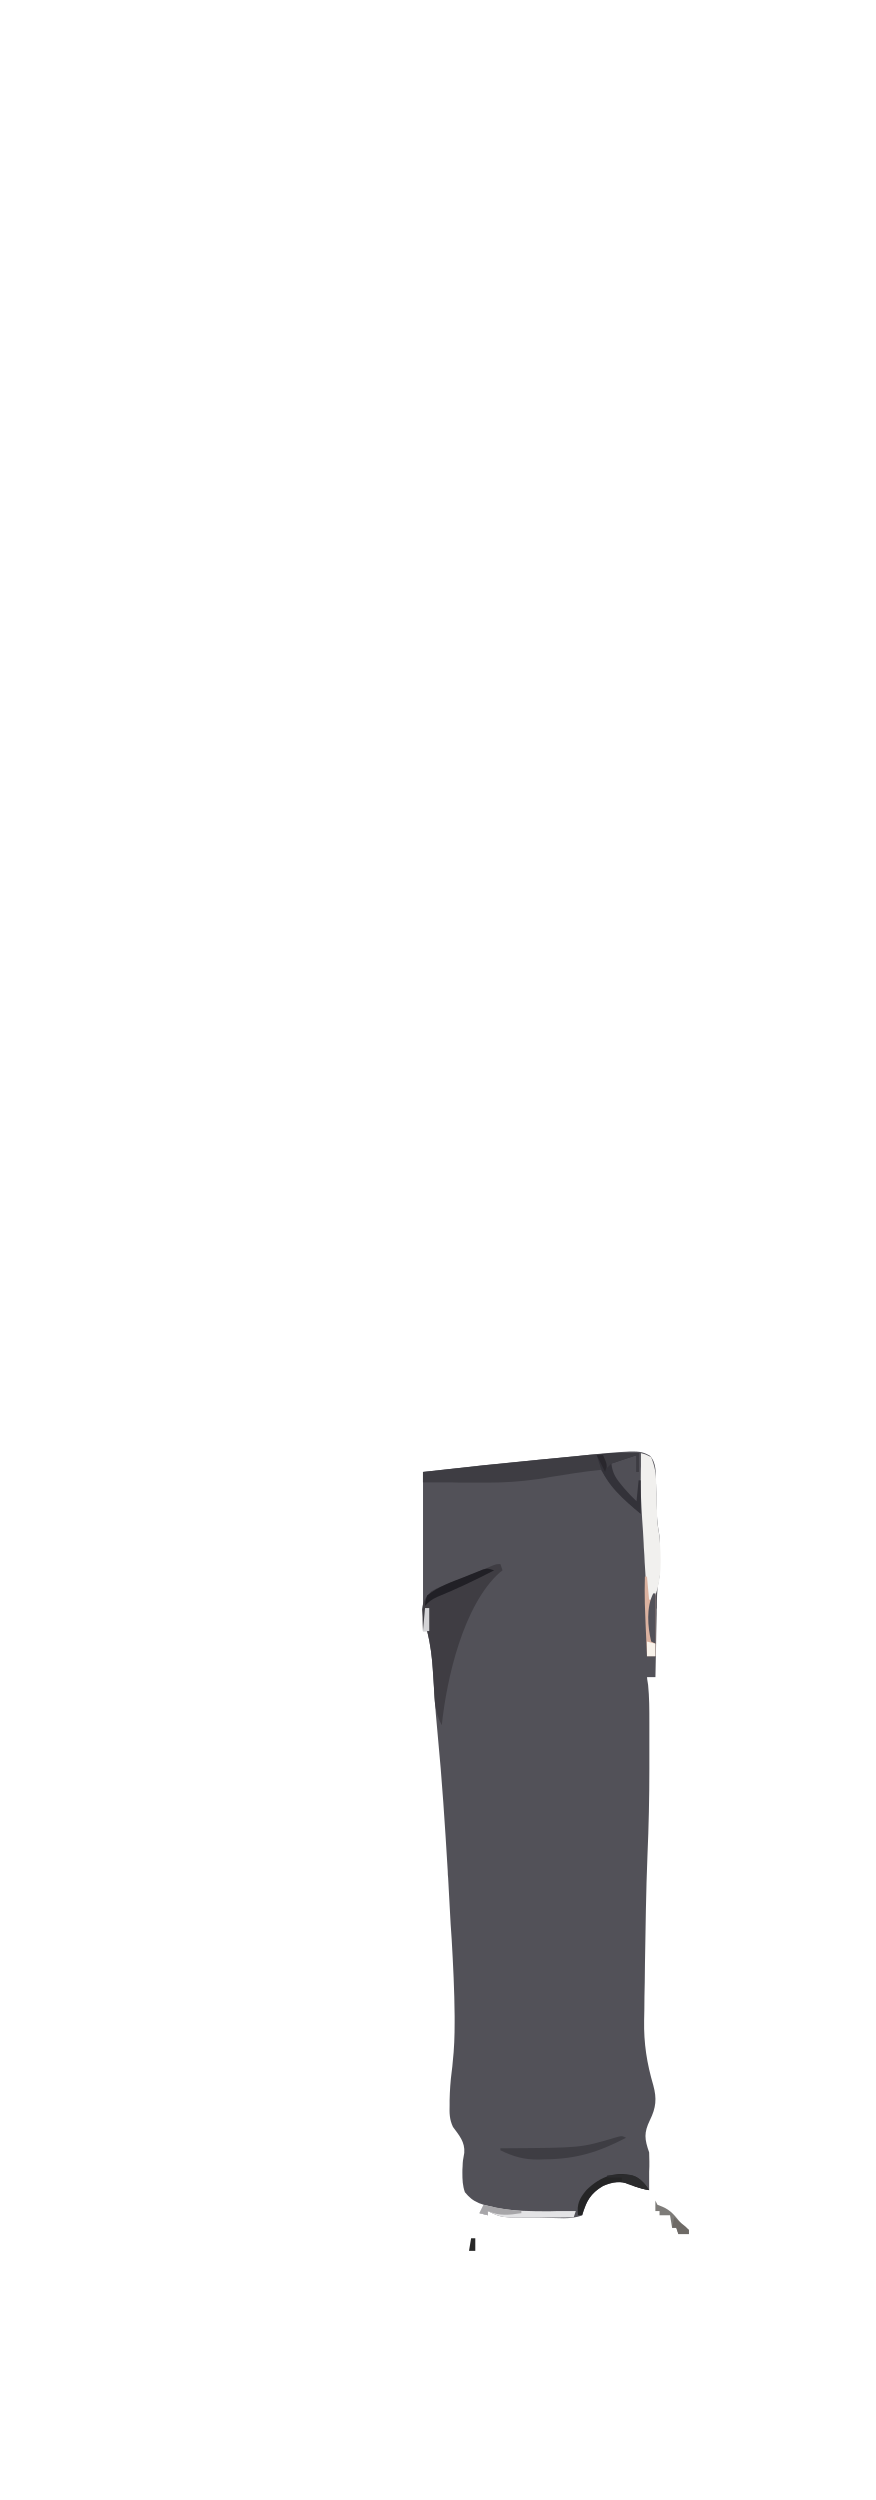
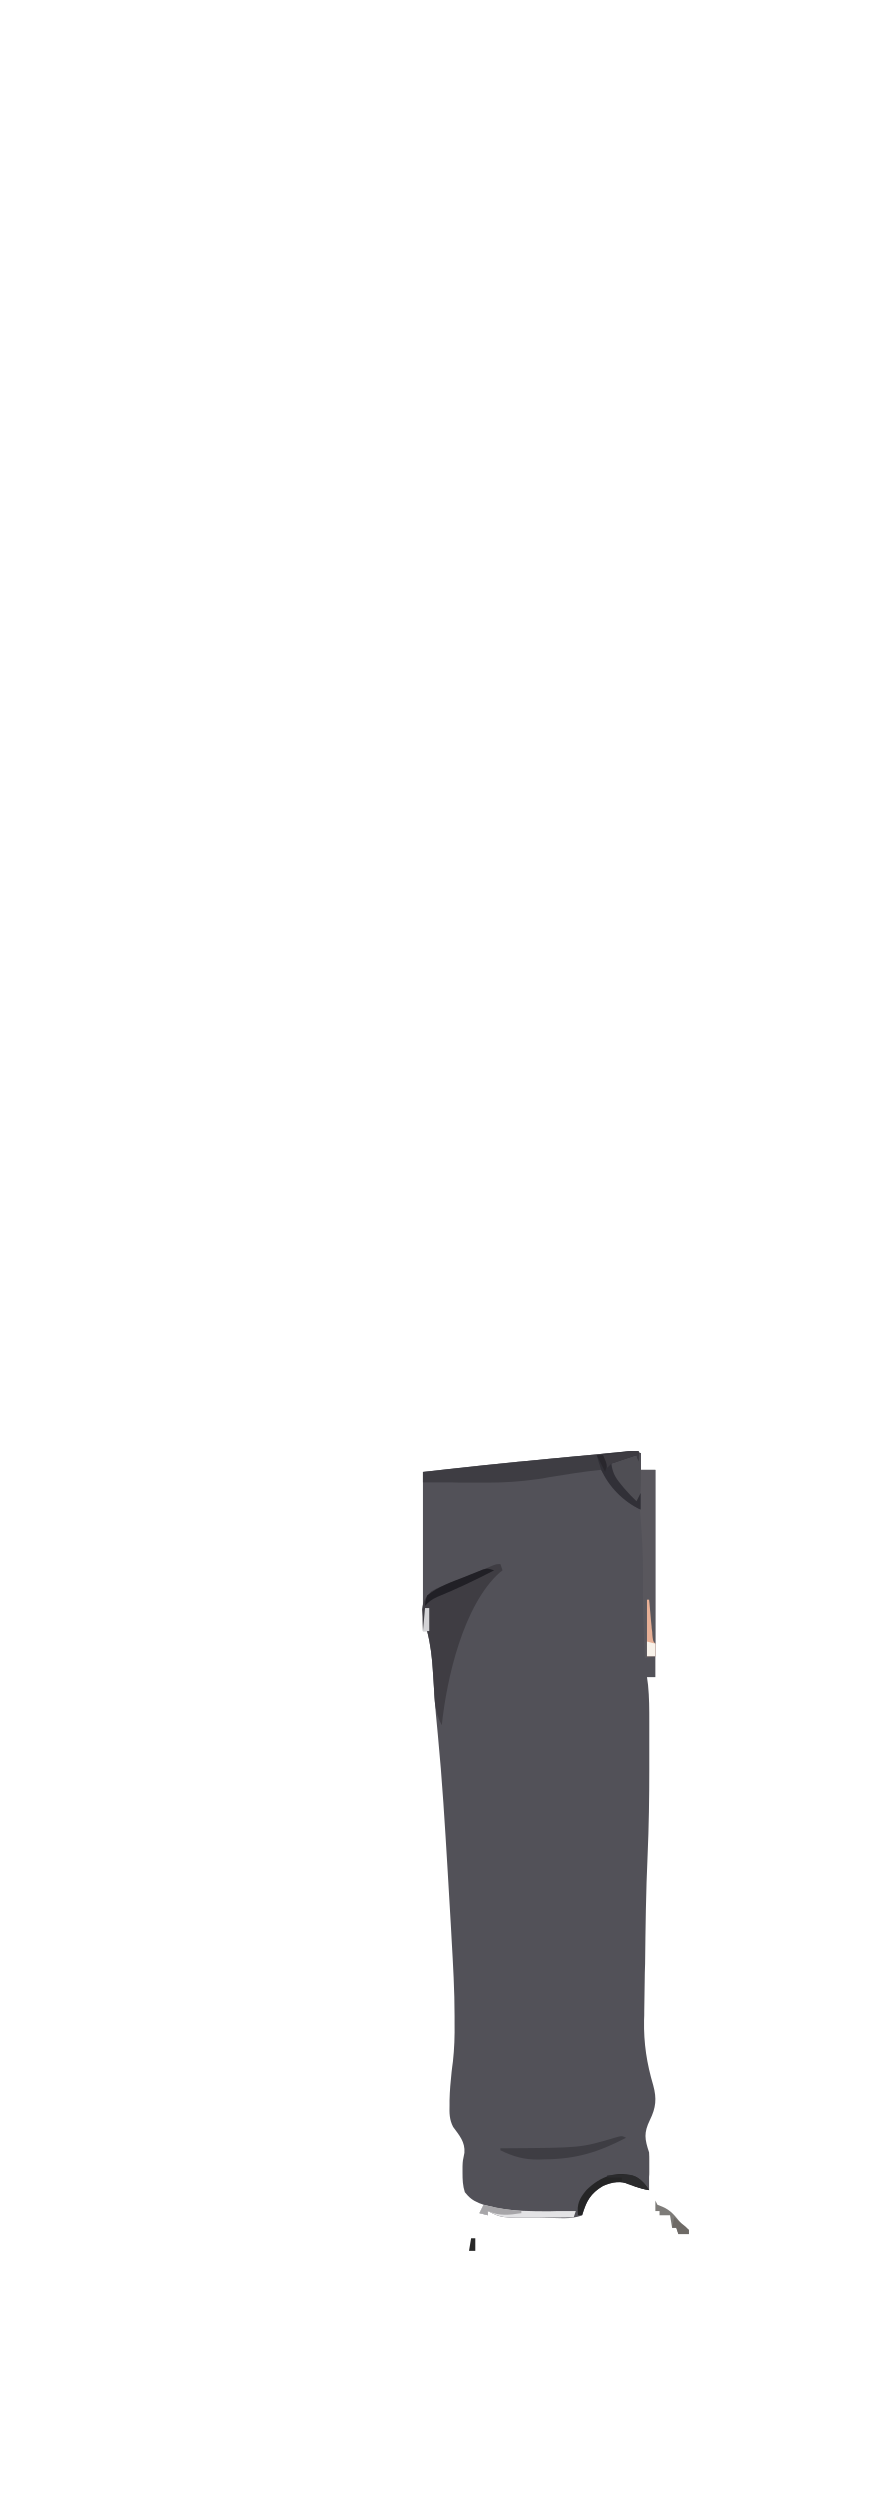
<svg xmlns="http://www.w3.org/2000/svg" viewBox="359 28 418 1194">
  <g id="leg-right" data-pivot="620,738">
-     <path d="M0 0 C3.3 3.5 2.8 8.2 2.9 12.8 C3 13.3 3 13.3 3.1 16.2 C3.1 16.8 3.1 16.8 3.2 19.7 C3.2 22 3.3 24.4 3.4 26.7 C3.4 27.7 3.4 28.7 3.5 29.8 C3.7 32.9 4.2 35.8 4.7 38.8 C4.8 40.3 4.8 41.8 4.8 43.4 C4.8 44.2 4.8 45 4.8 45.8 C4.8 46.7 4.8 47.5 4.8 48.4 C4.8 49.2 4.8 50 4.8 50.9 C4.8 51.7 4.8 52.5 4.8 53.4 C4.8 54.1 4.8 54.8 4.8 55.6 C4.7 57.8 4.7 57.8 4.2 59.9 C3.4 64.2 3.4 68.4 3.4 72.7 C3.3 73.2 3.3 73.2 3.3 75.6 C3.2 78.6 3.2 81.6 3.1 84.6 C3.1 86.7 3 88.7 3 90.7 C2.9 95.8 2.8 100.8 2.7 105.8 C1.3 105.8 0 105.8 -1.3 105.8 C-1.3 106.4 -1.3 106.4 -0.8 109.5 C-0.2 115.4 -0.2 121.3 -0.2 127.3 C-0.2 128.5 -0.2 129.6 -0.2 130.9 C-0.2 133.4 -0.2 135.9 -0.2 138.4 C-0.2 142.2 -0.2 146 -0.2 149.8 C-0.2 163.5 -0.5 177.1 -1.1 190.8 C-1.8 208.1 -2 225.4 -2.3 242.7 C-2.3 245.7 -2.4 248.6 -2.4 251.6 C-2.5 256 -2.6 260.4 -2.6 264.9 C-2.6 266.5 -2.7 268.1 -2.7 269.7 C-2.9 280.7 -1.4 290.2 1.7 300.8 C3.4 307.1 3 311.4 0.1 317.3 C-2.9 323.5 -2.5 326.4 -0.3 332.8 C-0.3 334.2 -0.2 335.6 -0.2 337 C-0.2 337.4 -0.2 337.4 -0.2 339.5 C-0.2 339.9 -0.2 339.9 -0.3 342 C-0.3 342.8 -0.3 343.7 -0.3 344.5 C-0.3 346.6 -0.3 348.7 -0.3 350.8 C-3.5 350.2 -6.2 349.5 -9.1 348.1 C-13.9 346.3 -17.6 346.8 -22.3 348.8 C-26.8 351.4 -29.4 354.2 -31 359.1 C-31.5 360.3 -31.9 361.5 -32.3 362.8 C-37.5 365 -44.4 364 -49.9 364 C-51.1 364 -52.3 364 -53.6 364 C-70.8 364 -70.8 364 -77.3 360.8 C-77.3 361.4 -77.3 362.1 -77.3 362.8 C-78.7 362.5 -80 362.1 -81.3 361.8 C-81 361.1 -81 361.1 -79.3 357.8 C-79.7 357.7 -79.7 357.7 -81.6 357 C-84.6 355.7 -86.2 354.3 -88.3 351.8 C-89.4 348.7 -89.5 345.8 -89.5 342.5 C-89.5 341.5 -89.5 340.5 -89.4 339.5 C-89.3 336.8 -89.3 336.8 -88.6 333 C-88.2 327.8 -91 324.7 -94 320.6 C-95.7 317 -95.7 314 -95.6 310.2 C-95.6 309.4 -95.6 308.7 -95.6 307.9 C-95.5 303.3 -95.2 298.7 -94.6 294.2 C-94.5 293.4 -94.4 292.6 -94.3 291.7 C-94.2 291 -94.2 290.3 -94.1 289.5 C-93.4 283.3 -93.2 277.1 -93.2 270.8 C-93.2 269.8 -93.2 268.8 -93.2 267.7 C-93.3 255.5 -93.9 243.4 -94.6 231.2 C-94.8 228.8 -94.9 226.3 -95.1 223.9 C-95.5 216.5 -95.9 209.2 -96.3 201.8 C-96.4 200.7 -96.5 199.6 -96.5 198.4 C-97.8 176.7 -99.2 154.9 -101.3 133.2 C-101.9 126.7 -102.5 120.2 -102.9 113.6 C-102.9 113 -103 112.3 -103 111.6 C-103.2 108.5 -103.4 105.3 -103.6 102.2 C-104 95.9 -104.8 90 -106.3 83.8 C-107 83.8 -107.7 83.8 -108.3 83.8 C-108.3 58.7 -108.3 33.6 -108.3 7.8 C-76.9 4.3 -76.9 4.3 -65.5 3.2 C-64.8 3.1 -64.2 3.1 -63.5 3 C-60.1 2.7 -56.7 2.3 -53.3 2 C-50.5 1.7 -47.7 1.5 -45 1.2 C-5.3 -2.8 -5.3 -2.8 0 0 Z " fill="#525158" transform="translate(669.333,723.21)" />
+     <path d="M0 0 C0 2.6 0 5.3 0 8 C2.3 8 4.6 8 7 8 C7 40.7 7 73.3 7 107 C5.7 107 4.4 107 3 107 C3.1 107.6 3.1 107.6 3.5 110.7 C4.1 116.6 4.1 122.5 4.1 128.5 C4.1 129.7 4.1 130.9 4.1 132.1 C4.1 134.6 4.1 137.1 4.1 139.7 C4.1 143.4 4.1 147.2 4.1 151 C4.1 164.7 3.9 178.3 3.3 192 C2.5 209.3 2.3 226.6 2.1 243.9 C2 246.9 1.9 249.8 1.9 252.8 C1.8 257.2 1.8 261.7 1.7 266.1 C1.7 267.7 1.7 269.3 1.6 270.9 C1.4 281.9 2.9 291.5 6 302 C7.7 308.3 7.3 312.6 4.4 318.5 C1.4 324.7 1.9 327.6 4 334 C4.1 335.4 4.1 336.8 4.1 338.2 C4.1 338.6 4.1 338.6 4.1 340.7 C4.1 341.1 4.1 341.1 4.1 343.2 C4.1 344 4.1 344.9 4 345.7 C4 347.8 4 349.9 4 352 C0.8 351.4 -1.8 350.7 -4.8 349.3 C-9.6 347.5 -13.3 348 -18 350 C-22.5 352.6 -25 355.4 -26.7 360.3 C-27.1 361.5 -27.6 362.7 -28 364 C-33.2 366.2 -40 365.2 -45.6 365.2 C-46.8 365.2 -48 365.2 -49.3 365.2 C-66.5 365.3 -66.5 365.3 -73 362 C-73 362.7 -73 363.3 -73 364 C-74.3 363.7 -75.6 363.3 -77 363 C-76.7 362.3 -76.7 362.3 -75 359 C-75.4 358.9 -75.4 358.9 -77.2 358.2 C-80.3 356.9 -81.9 355.6 -84 353 C-85 349.9 -85.1 347 -85.1 343.7 C-85.1 342.7 -85.1 341.7 -85.1 340.7 C-85 338 -85 338 -84.2 334.2 C-83.8 329 -86.6 325.9 -89.6 321.8 C-91.4 318.3 -91.4 315.2 -91.3 311.4 C-91.3 310.6 -91.3 309.9 -91.3 309.1 C-91.2 304.5 -90.8 300 -90.3 295.4 C-90.2 294.6 -90.1 293.8 -90 292.9 C-89.9 292.2 -89.8 291.5 -89.7 290.7 C-89 284.5 -88.8 278.3 -88.9 272 C-88.9 271 -88.9 270 -88.9 268.9 C-88.9 256.7 -89.6 244.6 -90.3 232.4 C-90.4 230 -90.6 227.5 -90.7 225.1 C-91.1 217.7 -91.6 210.4 -92 203 C-92.1 201.9 -92.1 200.8 -92.2 199.6 C-93.5 177.9 -94.8 156.1 -96.9 134.4 C-97.6 127.9 -98.1 121.4 -98.6 114.9 C-98.6 114.2 -98.6 113.5 -98.7 112.8 C-98.9 109.7 -99.1 106.6 -99.3 103.4 C-99.7 97.1 -100.4 91.2 -102 85 C-102.7 85 -103.3 85 -104 85 C-104 59.9 -104 34.8 -104 9 C-72.5 5.5 -72.5 5.5 -58.3 4.1 C-57.5 4.1 -56.7 4 -55.9 3.9 C-51.8 3.5 -47.6 3.1 -43.5 2.7 C-39.3 2.3 -35 1.9 -30.8 1.5 C-27.5 1.2 -24.2 0.9 -20.9 0.6 C-19.3 0.4 -17.8 0.3 -16.2 0.1 C-14 -0.1 -11.9 -0.3 -9.7 -0.5 C-8.5 -0.6 -7.3 -0.8 -6 -0.9 C-3 -1 -3 -1 0 0 Z " fill="#525158" transform="translate(665,722)" />
    <path d="M0 0 C0.2 0.5 0.2 0.5 1 3 C0.6 3.3 0.2 3.7 -0.3 4 C-17.7 19.6 -25.7 54.7 -28 77 C-30.3 72.5 -31.2 68.8 -31.5 63.7 C-31.5 63.1 -31.5 63.1 -31.7 59.9 C-31.9 57.2 -32 54.6 -32.2 52 C-32.6 45.1 -33.3 38.7 -35 32 C-35.7 32 -36.3 32 -37 32 C-37.1 29.8 -37.2 27.5 -37.2 25.3 C-37.3 24.1 -37.3 22.8 -37.4 21.6 C-36.9 17.3 -35.9 16.1 -33 13 C-30.5 11.6 -30.5 11.6 -27.6 10.4 C-27.1 10.2 -27.1 10.2 -24.5 9.2 C-23.9 8.9 -23.9 8.9 -21.2 7.9 C-19.1 7 -16.9 6.2 -14.8 5.3 C-14.3 5.1 -14.3 5.1 -11.8 4.1 C-9.4 3.2 -7.1 2.2 -4.9 1.2 C-2 0 -2 0 0 0 Z " fill="#3F3D43" transform="translate(598,775)" />
-     <path d="M0 0 C0 9.6 0 19.1 0 29 C-7.4 22.6 -13.9 16.3 -19 8 C-27.3 8.8 -35.5 10.2 -43.7 11.5 C-44.2 11.6 -44.2 11.6 -46.9 12.1 C-47.8 12.2 -48.7 12.4 -49.7 12.5 C-57.5 13.6 -65.1 14.1 -72.9 14.1 C-73.8 14.1 -74.7 14.1 -75.7 14.1 C-78.5 14.1 -81.3 14.1 -84.1 14.1 C-86.1 14.1 -88 14.1 -89.9 14 C-94.6 14 -99.3 14 -104 14 C-104 12.4 -104 10.7 -104 9 C-85.6 6.9 -67.2 5 -48.8 3.2 C-45.3 2.9 -41.9 2.5 -38.4 2.2 C-35.7 1.9 -32.9 1.7 -30.2 1.4 C-28.3 1.2 -26.4 1 -24.5 0.8 C-16.2 0.1 -8.4 0 0 0 Z " fill="#3E3D43" transform="translate(665,722)" />
-     <path d="M0 0 C2.4 0.6 2.4 0.6 5 2 C6.7 6.1 7.3 9.7 7.4 14.1 C7.4 14.6 7.4 14.6 7.5 17.5 C7.5 18.6 7.5 19.8 7.6 21 C7.6 23.3 7.7 25.6 7.8 27.9 C7.8 29 7.8 30 7.8 31 C8 34.1 8.5 37 9 40 C9.7 49.5 10.5 61.3 6 70 C5.5 70.2 5.5 70.2 3 71 C2.9 70 2.9 69 2.8 68 C2.6 64.3 2.4 60.6 2.2 56.9 C2.1 55.3 2 53.7 1.9 52.2 C1.8 49.8 1.7 47.5 1.5 45.2 C1.5 44.8 1.5 44.8 1.4 42.9 C1.2 39.1 1 35.4 0.7 31.7 C0.2 24.1 -0.1 16.6 -0.1 9 C-0.1 8.1 -0.1 7.2 -0 6.3 C-0 4.2 -0 2.1 0 0 Z " fill="#F1F0EE" transform="translate(665,722)" />
+     <path d="M0 0 C0 8.9 0 17.8 0 27 C-8.7 22.7 -13.8 16 -19 8 C-27.3 8.8 -35.5 10.2 -43.7 11.5 C-44.2 11.6 -44.2 11.6 -46.9 12.1 C-47.8 12.2 -48.7 12.4 -49.7 12.5 C-57.5 13.6 -65.1 14.1 -72.9 14.1 C-73.8 14.1 -74.7 14.1 -75.7 14.1 C-78.5 14.1 -81.3 14.1 -84.1 14.1 C-86.1 14.1 -88 14.1 -89.9 14 C-94.6 14 -99.3 14 -104 14 C-104 12.4 -104 10.7 -104 9 C-83.9 6.7 -63.7 4.6 -43.5 2.7 C-39.3 2.3 -35 1.9 -30.8 1.5 C-27.5 1.2 -24.2 0.9 -20.9 0.6 C-19.3 0.4 -17.8 0.3 -16.2 0.1 C-14 -0.1 -11.9 -0.3 -9.7 -0.5 C-8.5 -0.6 -7.3 -0.8 -6 -0.9 C-3 -1 -3 -1 0 0 Z " fill="#3E3D43" transform="translate(665,722)" />
+     <path d="M0 0 C2.6 0 5.3 0 8 0 C8 29.4 8 58.7 8 89 C7.2 89.2 7.2 89.2 3 90 C2.4 76.7 1.9 63.4 2.1 50 C2.2 39.8 1.5 29.8 0.7 19.6 C0.2 13.1 -0.1 6.6 0 0 Z " fill="#59575D" transform="translate(664,730)" />
    <path d="M0 0 C-13.2 6.9 -23.9 10.2 -38.9 10.3 C-39.8 10.3 -40.7 10.4 -41.7 10.4 C-48.6 10.5 -53.8 9 -60 6 C-60 5.7 -60 5.3 -60 5 C-59 5 -58 5 -56.9 5 C-21.6 4.8 -21.6 4.8 -5.5 -0 C-2 -1 -2 -1 0 0 Z " fill="#3E3D43" transform="translate(658,1049)" />
-     <path d="M0 0 C0.3 0 0.7 0 1 0 C1.1 8.1 0.9 16 0 24 C-5.7 19.6 -10.7 14.6 -14 8 C-13.7 5.7 -13.7 5.7 -13 4 C-12.1 3.8 -11.3 3.6 -10.4 3.4 C-9.3 3.1 -8.2 2.8 -7.1 2.6 C-6.5 2.4 -6.5 2.4 -3.7 1.8 C-1 1 -1 1 0 0 Z " fill="#504F56" transform="translate(664,722)" />
-     <path d="M0 0 C0 3 0 5.9 0 9 C-0.3 9 -0.7 9 -1 9 C-1 6.4 -1 3.7 -1 1 C-1.6 1.2 -2.2 1.4 -2.9 1.6 C-6.2 2.7 -9.6 3.9 -13 5 C-12.5 9.1 -11.3 11.4 -8.7 14.6 C-8.1 15.3 -7.5 16.1 -6.9 16.8 C-5 19 -3.1 21 -1 23 C-0.7 19.7 -0.3 16.4 0 13 C0.3 13 0.7 13 1 13 C1 18.3 1 23.6 1 29 C-6.7 22.7 -15.7 15 -18.7 5.2 C-18.9 4.5 -19.2 3.7 -19.4 2.8 C-19.6 2.2 -19.8 1.6 -20 1 C-13.3 -0.2 -6.8 -0.1 0 0 Z " fill="#333239" transform="translate(664,722)" />
+     <path d="M0 0 C0.3 0 0.7 0 1 0 C1 3.1 1 6.1 1.1 9.2 C1.1 10.1 1.1 10.9 1.1 11.8 C1.1 16 1.1 19.9 0 24 C-5.7 19.6 -10.7 14.6 -14 8 C-13.7 5.7 -13.7 5.7 -13 4 C-12.1 3.8 -11.3 3.6 -10.4 3.4 C-9.3 3.1 -8.2 2.8 -7.1 2.6 C-6.5 2.4 -6.5 2.4 -3.7 1.8 C-1 1 -1 1 0 0 Z " fill="#4F4E54" transform="translate(664,722)" />
+     <path d="M0 0 C0 1.6 0 3.3 0 5 C-0.3 4 -0.7 3 -1 2 C-1.6 2.2 -2.2 2.4 -2.9 2.6 C-6.2 3.7 -9.6 4.9 -13 6 C-12.5 10.1 -11.3 12.4 -8.7 15.6 C-8.1 16.3 -7.5 17.1 -6.9 17.8 C-5 20 -3.1 22 -1 24 C-0.3 22.7 0.3 21.4 1 20 C1 22.6 1 25.3 1 28 C-7.2 24.3 -14.6 16.8 -18 8.5 C-18.8 6.3 -19.4 4.2 -20 2 C-17 1.7 -14.1 1.3 -11.1 1 C-10.3 0.9 -9.4 0.8 -8.6 0.7 C-8.2 0.7 -8.2 0.7 -6.1 0.4 C-5.4 0.4 -4.6 0.3 -3.9 0.2 C-2 0 -2 0 0 0 Z " fill="#313037" transform="translate(664,721)" />
    <path d="M0 0 C2.7 1.7 4.2 3.5 6 6.2 C2.8 5.7 0.1 4.8 -2.8 3.5 C-7.6 1.7 -11.4 2.2 -16 4.2 C-21.9 7.7 -24.2 11.7 -26 18.2 C-26.7 18.2 -27.4 18.2 -28 18.2 C-28.6 12.9 -27.4 10.3 -24 6.2 C-17.4 -0.3 -9.2 -3.6 0 0 Z " fill="#252526" transform="translate(663.047,1067.79)" />
-     <path d="M0 0 C0.3 0 0.7 0 1 0 C1.3 3.6 1.7 7.3 2 11 C2.7 11 3.3 11 4 11 C4.3 10 4.7 9 5 8 C5 17.9 5 27.8 5 38 C3.7 38 2.4 38 1 38 C-0.2 10.8 -0.2 10.8 0 0 Z " fill="#DBB2A0" transform="translate(667,781)" />
    <path d="M0 0 C0.3 0.1 0.3 0.1 1.7 0.4 C2.4 0.6 3.2 0.8 3.9 0.9 C4.3 1 4.3 1 6.2 1.5 C14.6 3.1 23 3.1 31.6 3.1 C32.2 3.1 32.2 3.1 35.2 3 C38.1 3 41.1 3 44 3 C43.7 4 43.3 5 43 6 C38.6 6.1 34.1 6.1 29.7 6.1 C28.4 6.1 27.2 6.2 25.9 6.2 C8.5 6.3 8.5 6.3 2 3 C2 3.7 2 4.3 2 5 C0.7 4.7 -0.6 4.3 -2 4 C-1.3 2.7 -0.7 1.4 0 0 Z " fill="#E3E3E5" transform="translate(590,1081)" />
    <path d="M0 0 C-8.9 4.6 -17.9 8.9 -27.2 12.7 C-29.8 13.9 -31.2 14.9 -33 17 C-32.9 14.8 -32.9 14.8 -32 12 C-26.7 7.8 -20.6 5.6 -14.3 3.2 C-13.3 2.8 -12.2 2.3 -11.1 1.9 C-10.1 1.5 -9.1 1.1 -8.1 0.7 C-7.2 0.4 -6.3 0 -5.4 -0.4 C-3 -1 -3 -1 0 0 Z " fill="#212026" transform="translate(595,778)" />
    <path d="M0 0 C0.3 0.7 0.7 1.3 1 2 C1.8 2.3 2.5 2.6 3.3 2.9 C7.4 4.6 9.4 7.3 12.1 10.7 C14 13 14 13 16 14 C16 14.7 16 15.3 16 16 C14.4 16 12.7 16 11 16 C10.7 15 10.3 14 10 13 C9.3 13 8.7 13 8 13 C7.7 11 7.3 9 7 7 C5.4 7 3.7 7 2 7 C2 6.3 2 5.7 2 5 C1.3 5 0.7 5 0 5 C0 3.3 0 1.7 0 0 Z " fill="#7D7B78" transform="translate(672,1079)" />
-     <path d="M0 0 C0.6 0 0.6 0 3.5 0 C4.4 0 5.3 0.1 6.2 0.1 C6.2 3 6.2 6 6.2 9.1 C5.9 9.1 5.6 9.1 5.2 9.1 C5.2 6.4 5.2 3.8 5.2 1.1 C4.6 1.3 4 1.5 3.4 1.7 C0 2.8 -3.4 3.9 -6.8 5.1 C-7.4 5.7 -8.1 6.4 -8.8 7.1 C-9.4 5.1 -10.1 3.1 -10.8 1.1 C-7.1 -0.1 -3.8 -0 0 0 Z " fill="#3D3C42" transform="translate(657.75,721.938)" />
-     <path d="M0 0 C0.3 0 0.7 0 1 0 C1 7.9 1 15.8 1 24 C0.3 23.7 -0.3 23.3 -1 23 C-2.7 15.9 -3.4 6.6 0 0 Z " fill="#525159" transform="translate(671,789)" />
+     <path d="M0 0 C0 1.6 0 3.3 0 5 C-0.3 4 -0.7 3 -1 2 C-1.6 2.2 -2.2 2.4 -2.9 2.6 C-6.2 3.7 -9.6 4.9 -13 6 C-13.7 6.7 -14.3 7.3 -15 8 C-15.7 6 -16.3 4 -17 2 C-14.5 1.7 -12.1 1.3 -9.6 1 C-8.9 0.9 -8.2 0.8 -7.5 0.7 C-2.2 0 -2.2 0 0 0 Z " fill="#3E3C42" transform="translate(664,721)" />
+     <path d="M0 0 C0.3 0 0.7 0 1 0 C1.1 0.6 1.1 1.2 1.2 1.8 C1.4 4.5 1.7 7.2 1.9 9.9 C2 10.9 2.1 11.8 2.2 12.8 C2.2 13.3 2.2 13.3 2.5 15.5 C2.5 16.4 2.6 17.2 2.7 18.1 C3 20 3 20 4 21 C4 23 4 25 4 27 C2.7 27 1.4 27 0 27 C0 18.1 0 9.2 0 0 Z " fill="#E8B096" transform="translate(668,792)" />
    <path d="M0 0 C11.8 -0.7 11.8 -0.7 15.6 1.8 C18 4 18 4 20 7 C15.4 6.3 11.3 4.7 7 3 C7 2.3 7 1.7 7 1 C4.7 1 2.4 1 0 1 C0 0.7 0 0.3 0 0 Z " fill="#2B2B2D" transform="translate(649,1067)" />
    <path d="M0 0 C0.3 0.1 0.3 0.1 1.7 0.4 C7.1 1.7 12.4 2.5 18 3 C18 3.3 18 3.7 18 4 C12.2 4.9 7.6 5.5 2 3 C2 3.7 2 4.3 2 5 C0.7 4.7 -0.6 4.3 -2 4 C-1.3 2.7 -0.7 1.4 0 0 Z " fill="#A7A6A9" transform="translate(590,1081)" />
    <path d="M0 0 C1.2 1 2.3 1.9 3.5 2.9 C4.1 3.4 4.8 3.9 5.5 4.5 C6 5 6.5 5.5 7 6 C7 6.7 7 7.3 7 8 C5.4 8 3.7 8 2 8 C1.7 7 1.3 6 1 5 C0.3 5 -0.3 5 -1 5 C-0.7 3.3 -0.3 1.7 0 0 Z " fill="#6E6A66" transform="translate(681,1087)" />
    <path d="M0 0 C1.3 0.3 2.6 0.7 4 1 C4 3 4 5 4 7 C2.7 7 1.4 7 0 7 C0 4.7 0 2.4 0 0 Z " fill="#F8F2EA" transform="translate(668,812)" />
    <path d="M0 0 C0.7 0 1.3 0 2 0 C2 3.6 2 7.3 2 11 C1 11 0 11 -1 11 C-0.7 7.4 -0.3 3.7 0 0 Z " fill="#D3D3D6" transform="translate(562,796)" />
    <path d="M0 0 C1 0 2 0 3 0 C5.1 4.6 5.1 4.6 4 8 C2.7 5.4 1.4 2.7 0 0 Z " fill="#29272D" transform="translate(644,723)" />
    <path d="M0 0 C0.7 0 1.3 0 2 0 C2 2 2 4 2 6 C1 6 0 6 -1 6 C-0.7 4 -0.3 2 0 0 Z " fill="#272727" transform="translate(584,1097)" />
  </g>
</svg>
